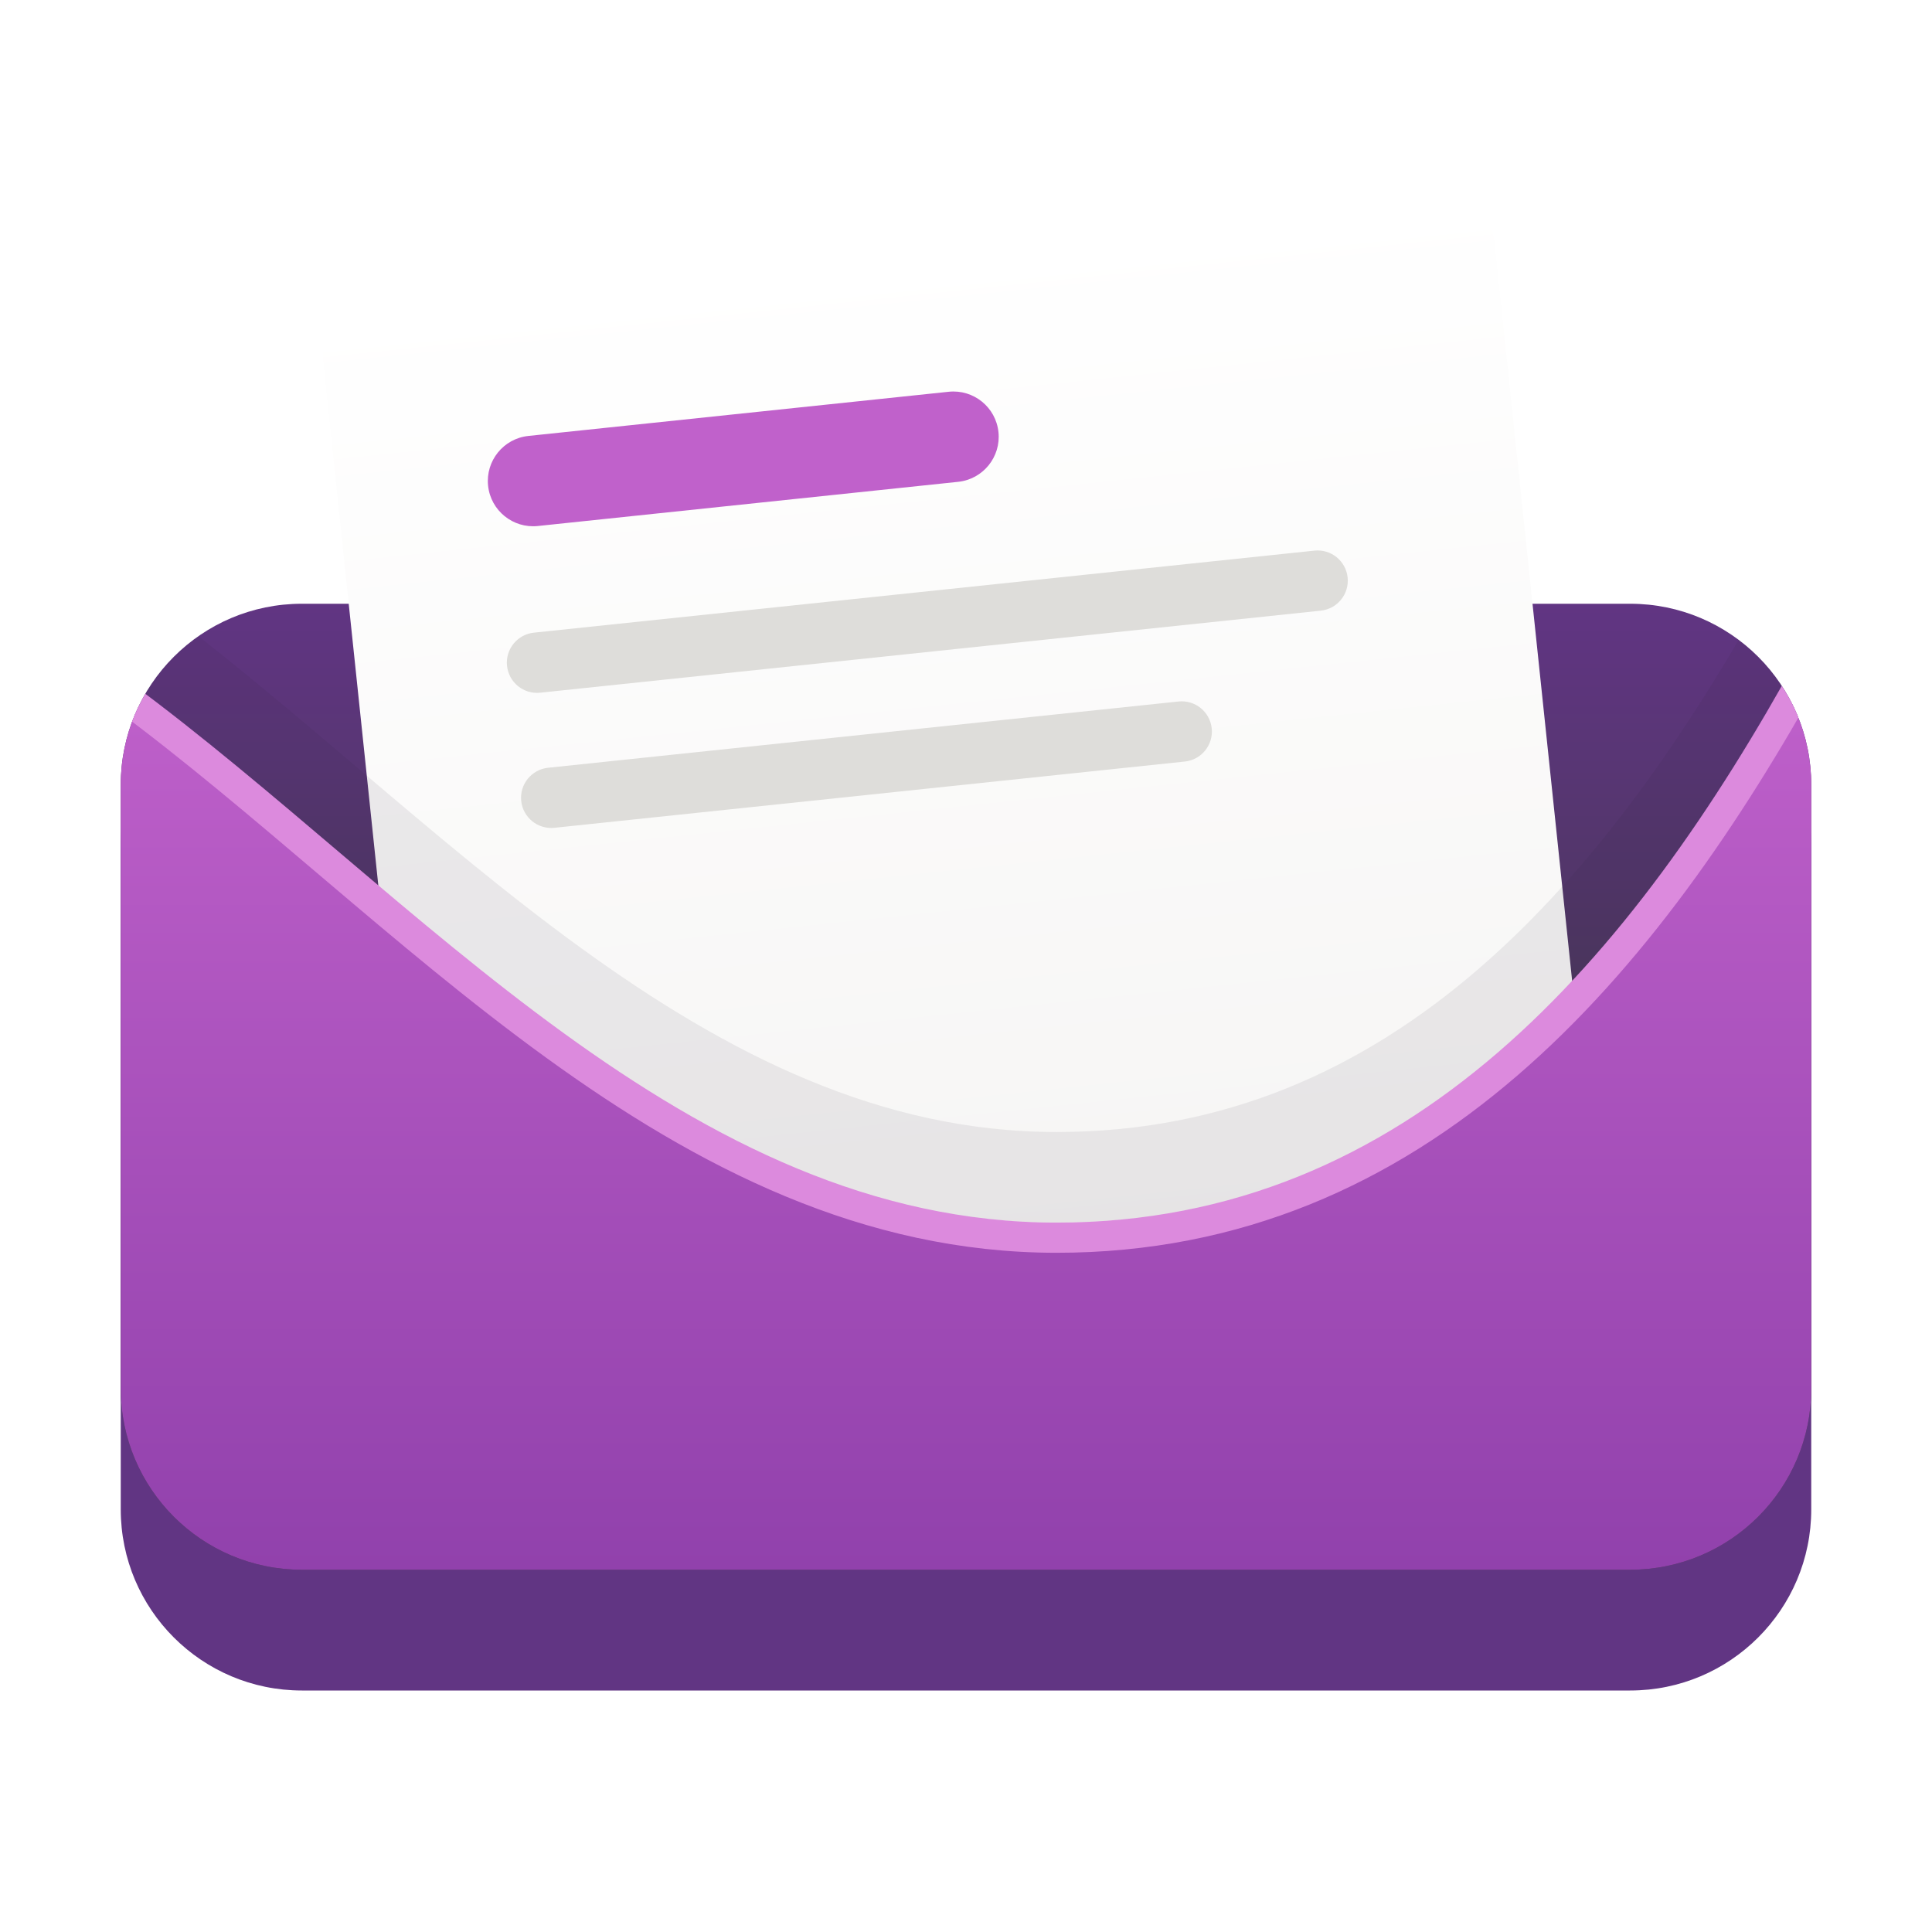
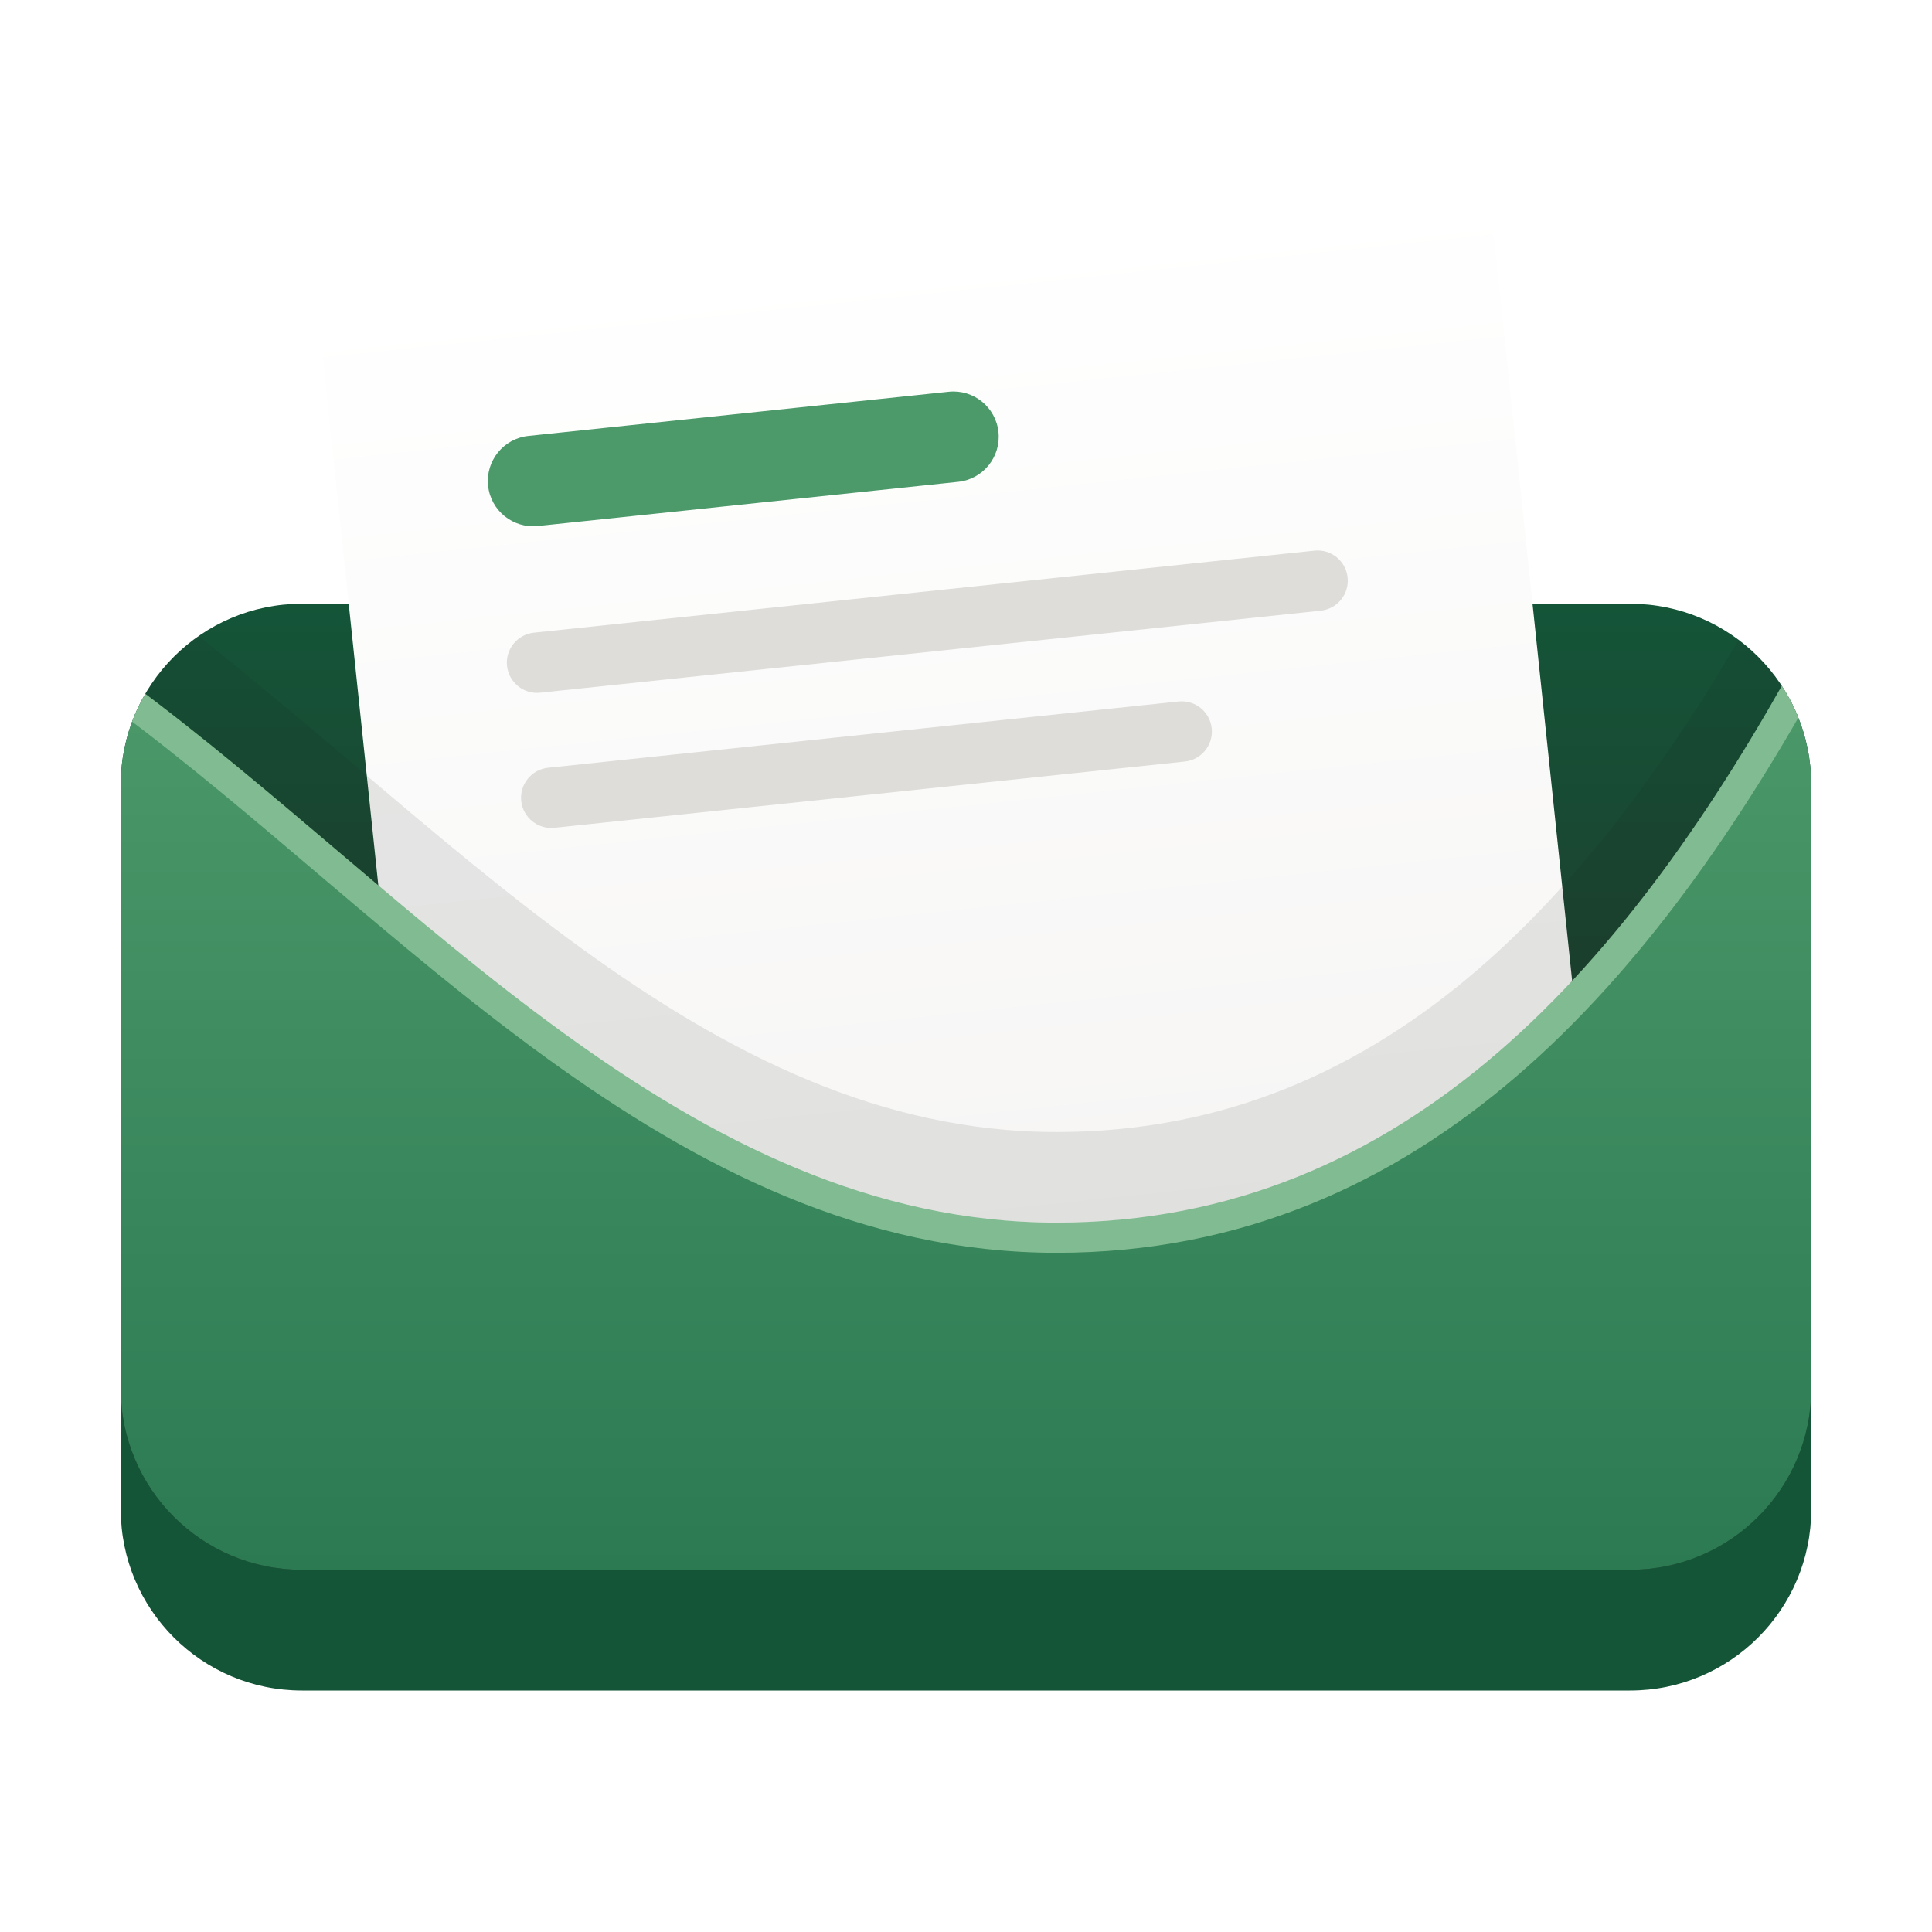
<svg xmlns="http://www.w3.org/2000/svg" width="128" height="128" viewBox="0 0 128 128">
  <defs>
    <linearGradient id="papel" x1="0" y1="16" x2="0" y2="84" gradientUnits="userSpaceOnUse">
      <stop offset="0" stop-color="#ffffff" />
      <stop offset="1" stop-color="#f6f5f4" />
    </linearGradient>
    <linearGradient id="fondo-sobre" x1="0" y1="40" x2="0" y2="84" gradientUnits="userSpaceOnUse">
-       <stop offset="0" stop-color="#613583" />
-       <stop offset="1" stop-color="#3d3846" />
+       <stop offset="0" stop-color="#145538" />
+       <stop offset="1" stop-color="#233229" />
    </linearGradient>
    <linearGradient id="frente" x1="0" y1="44" x2="0" y2="104" gradientUnits="userSpaceOnUse">
-       <stop offset="0" stop-color="#c061cb" />
-       <stop offset="1" stop-color="#9141ac" />
+       <stop offset="0" stop-color="#4c996a" />
+       <stop offset="1" stop-color="#2b7a52" />
    </linearGradient>
    <clipPath id="silueta">
      <rect x="8" y="40" width="112" height="64" rx="12" />
    </clipPath>
  </defs>
-   <rect id="grosor" x="8" y="44" width="112" height="68" rx="12" fill="#613583" />
+   <rect id="grosor" x="8" y="44" width="112" height="68" rx="12" fill="#145538" />
  <rect id="interior" x="8" y="40" width="112" height="64" rx="12" fill="url(#fondo-sobre)" />
  <g id="carta" transform="rotate(-6 64 56)">
    <rect x="25" y="14" width="78" height="72" rx="6" fill="url(#papel)" />
-     <rect x="35" y="26" width="34" height="6" rx="3" fill="#c061cb" />
+     <rect x="35" y="26" width="34" height="6" rx="3" fill="#4c996a" />
    <rect x="35" y="39" width="56" height="4" rx="2" fill="#deddda" />
    <rect x="35" y="48" width="46" height="4" rx="2" fill="#deddda" />
  </g>
  <g clip-path="url(#silueta)">
-     <path id="sombra-solapa" d="M8 42 C27 56 45 78 70 78 C94 78 109 60 120 40" fill="none" stroke="#241f31" stroke-width="6" opacity="0.08" />
+     <path id="sombra-solapa" d="M8 42 C27 56 45 78 70 78 C94 78 109 60 120 40" fill="none" stroke="#131d17" stroke-width="6" opacity="0.1" />
    <path id="bolsillo" d="M8 46 C27 60 45 82 70 82 C94 82 109 64 120 44 V112 H8 Z" fill="url(#frente)" />
-     <path id="brillo" d="M8 46 C27 60 45 82 70 82 C94 82 109 64 120 44" fill="none" stroke="#dc8add" stroke-width="2" />
+     <path id="brillo" d="M8 46 C27 60 45 82 70 82 C94 82 109 64 120 44" fill="none" stroke="#81bb91" stroke-width="2" />
  </g>
</svg>
